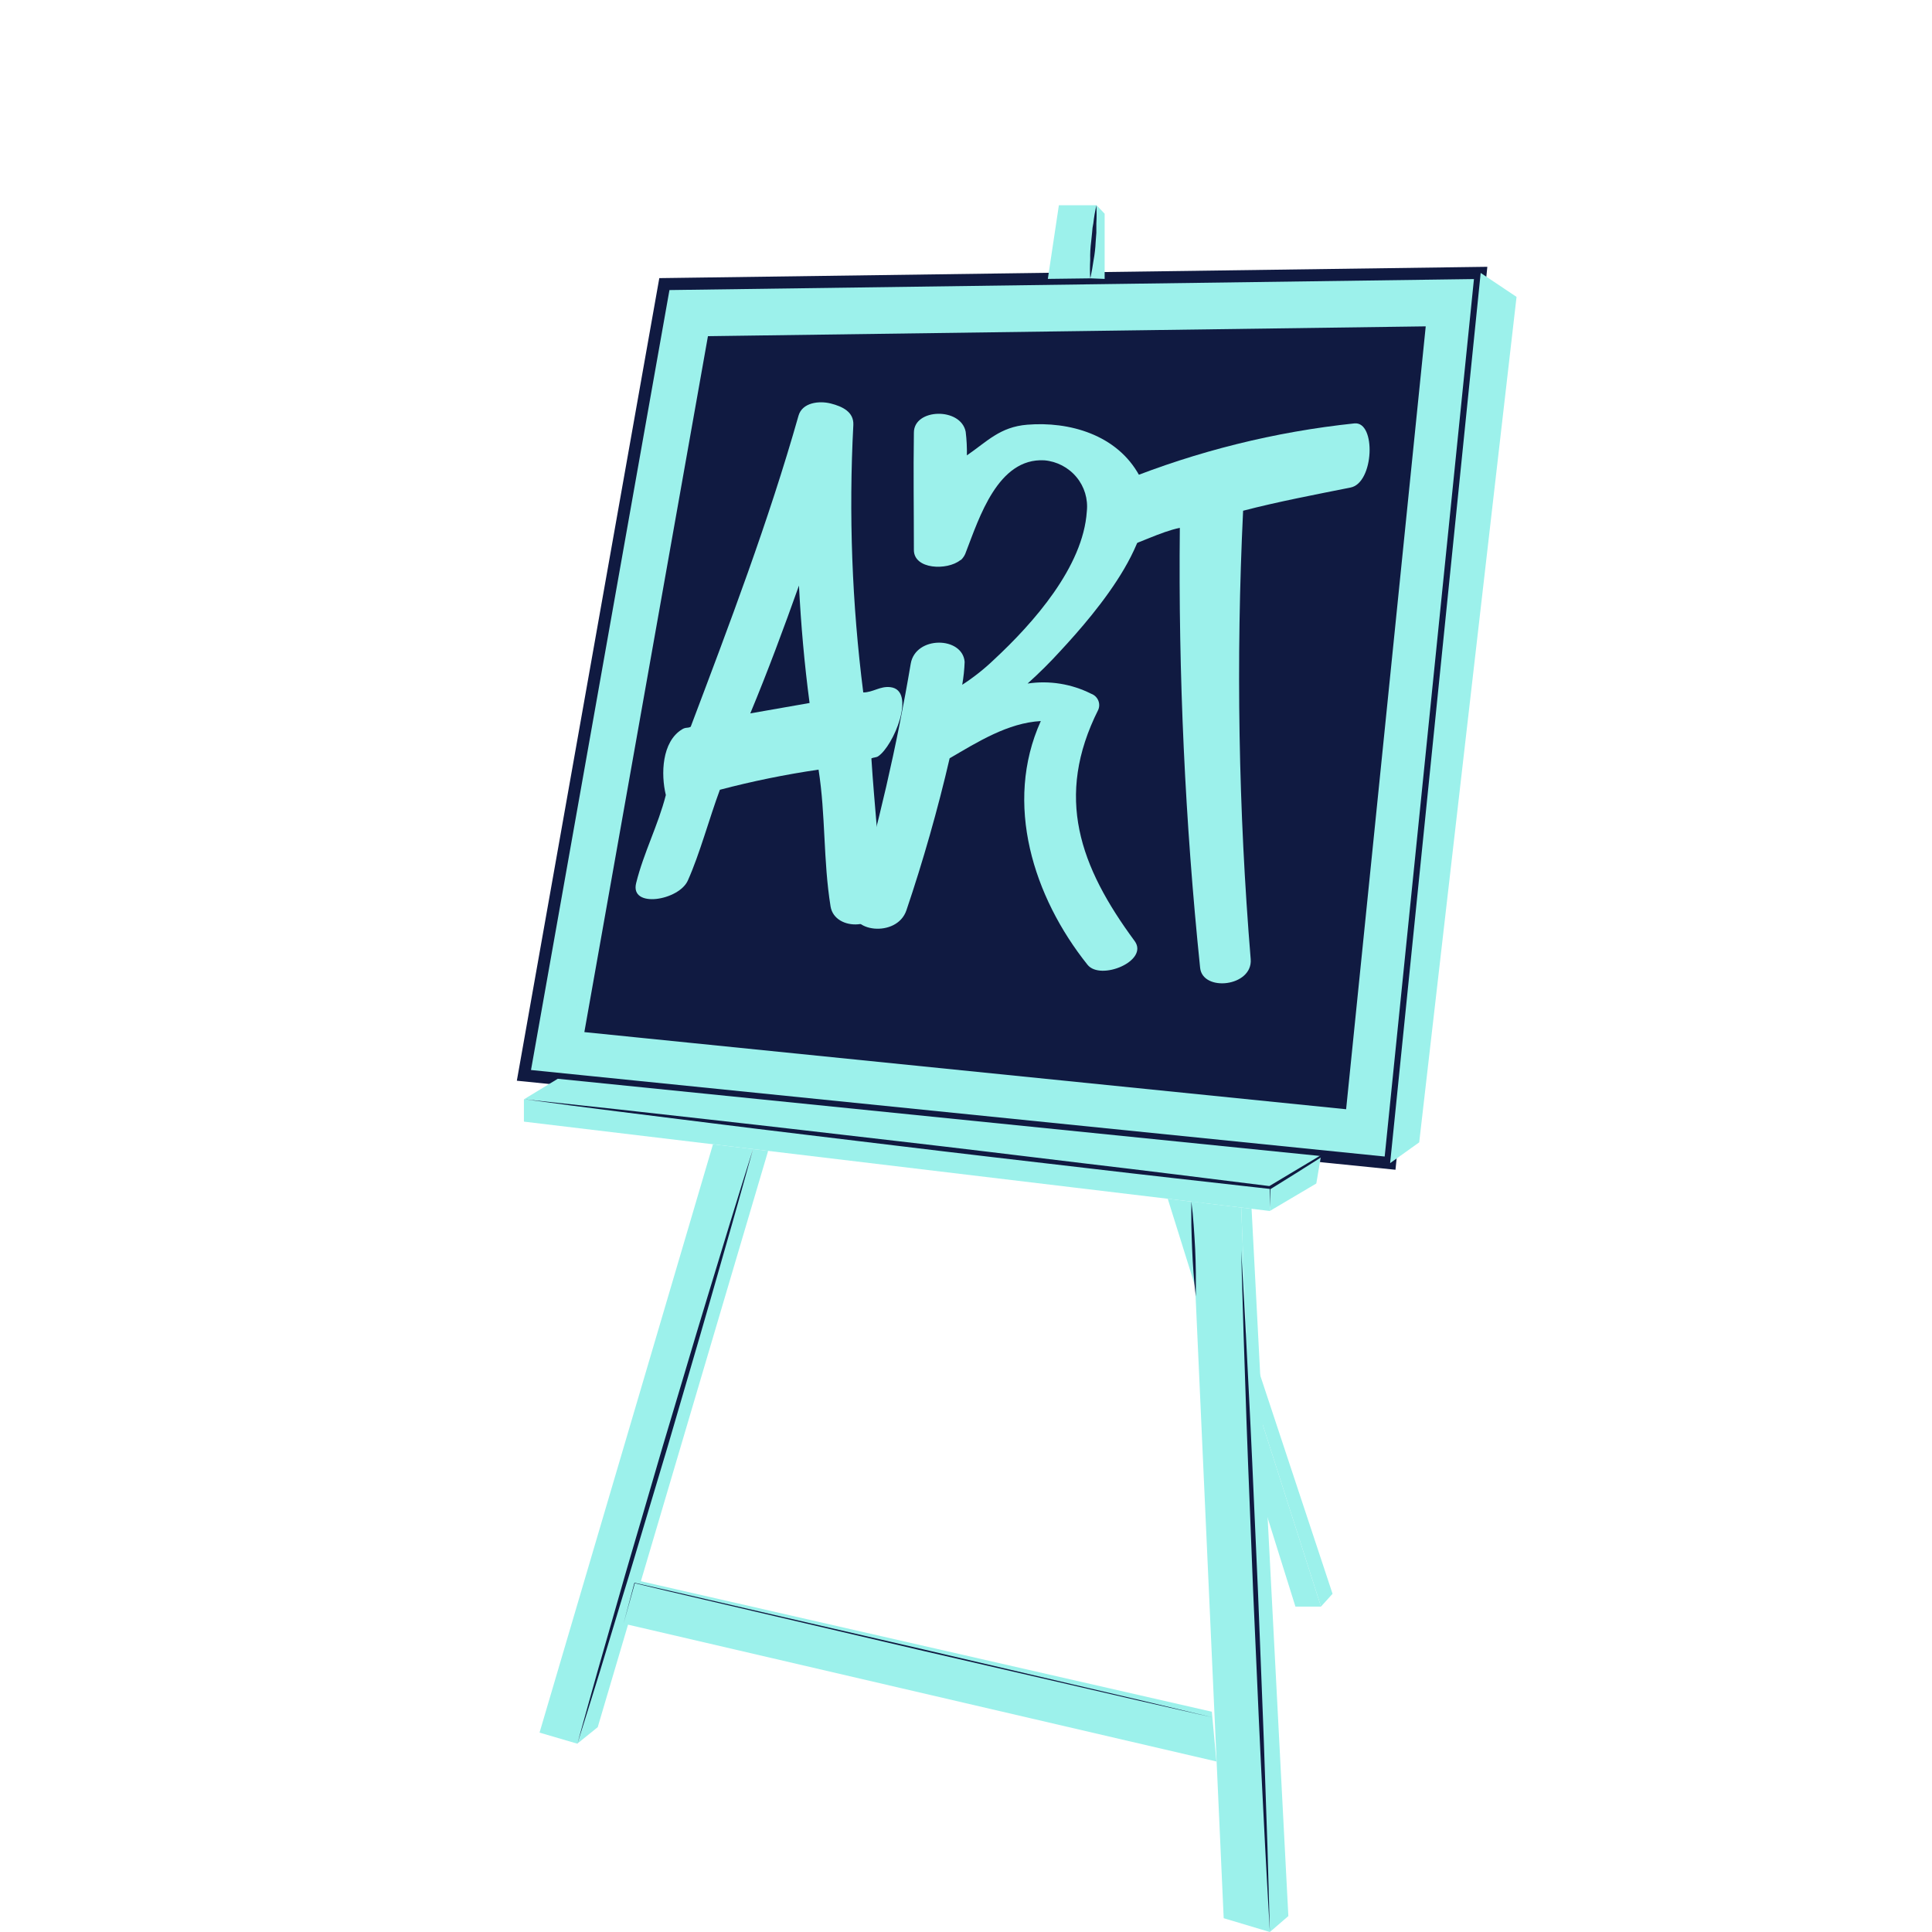
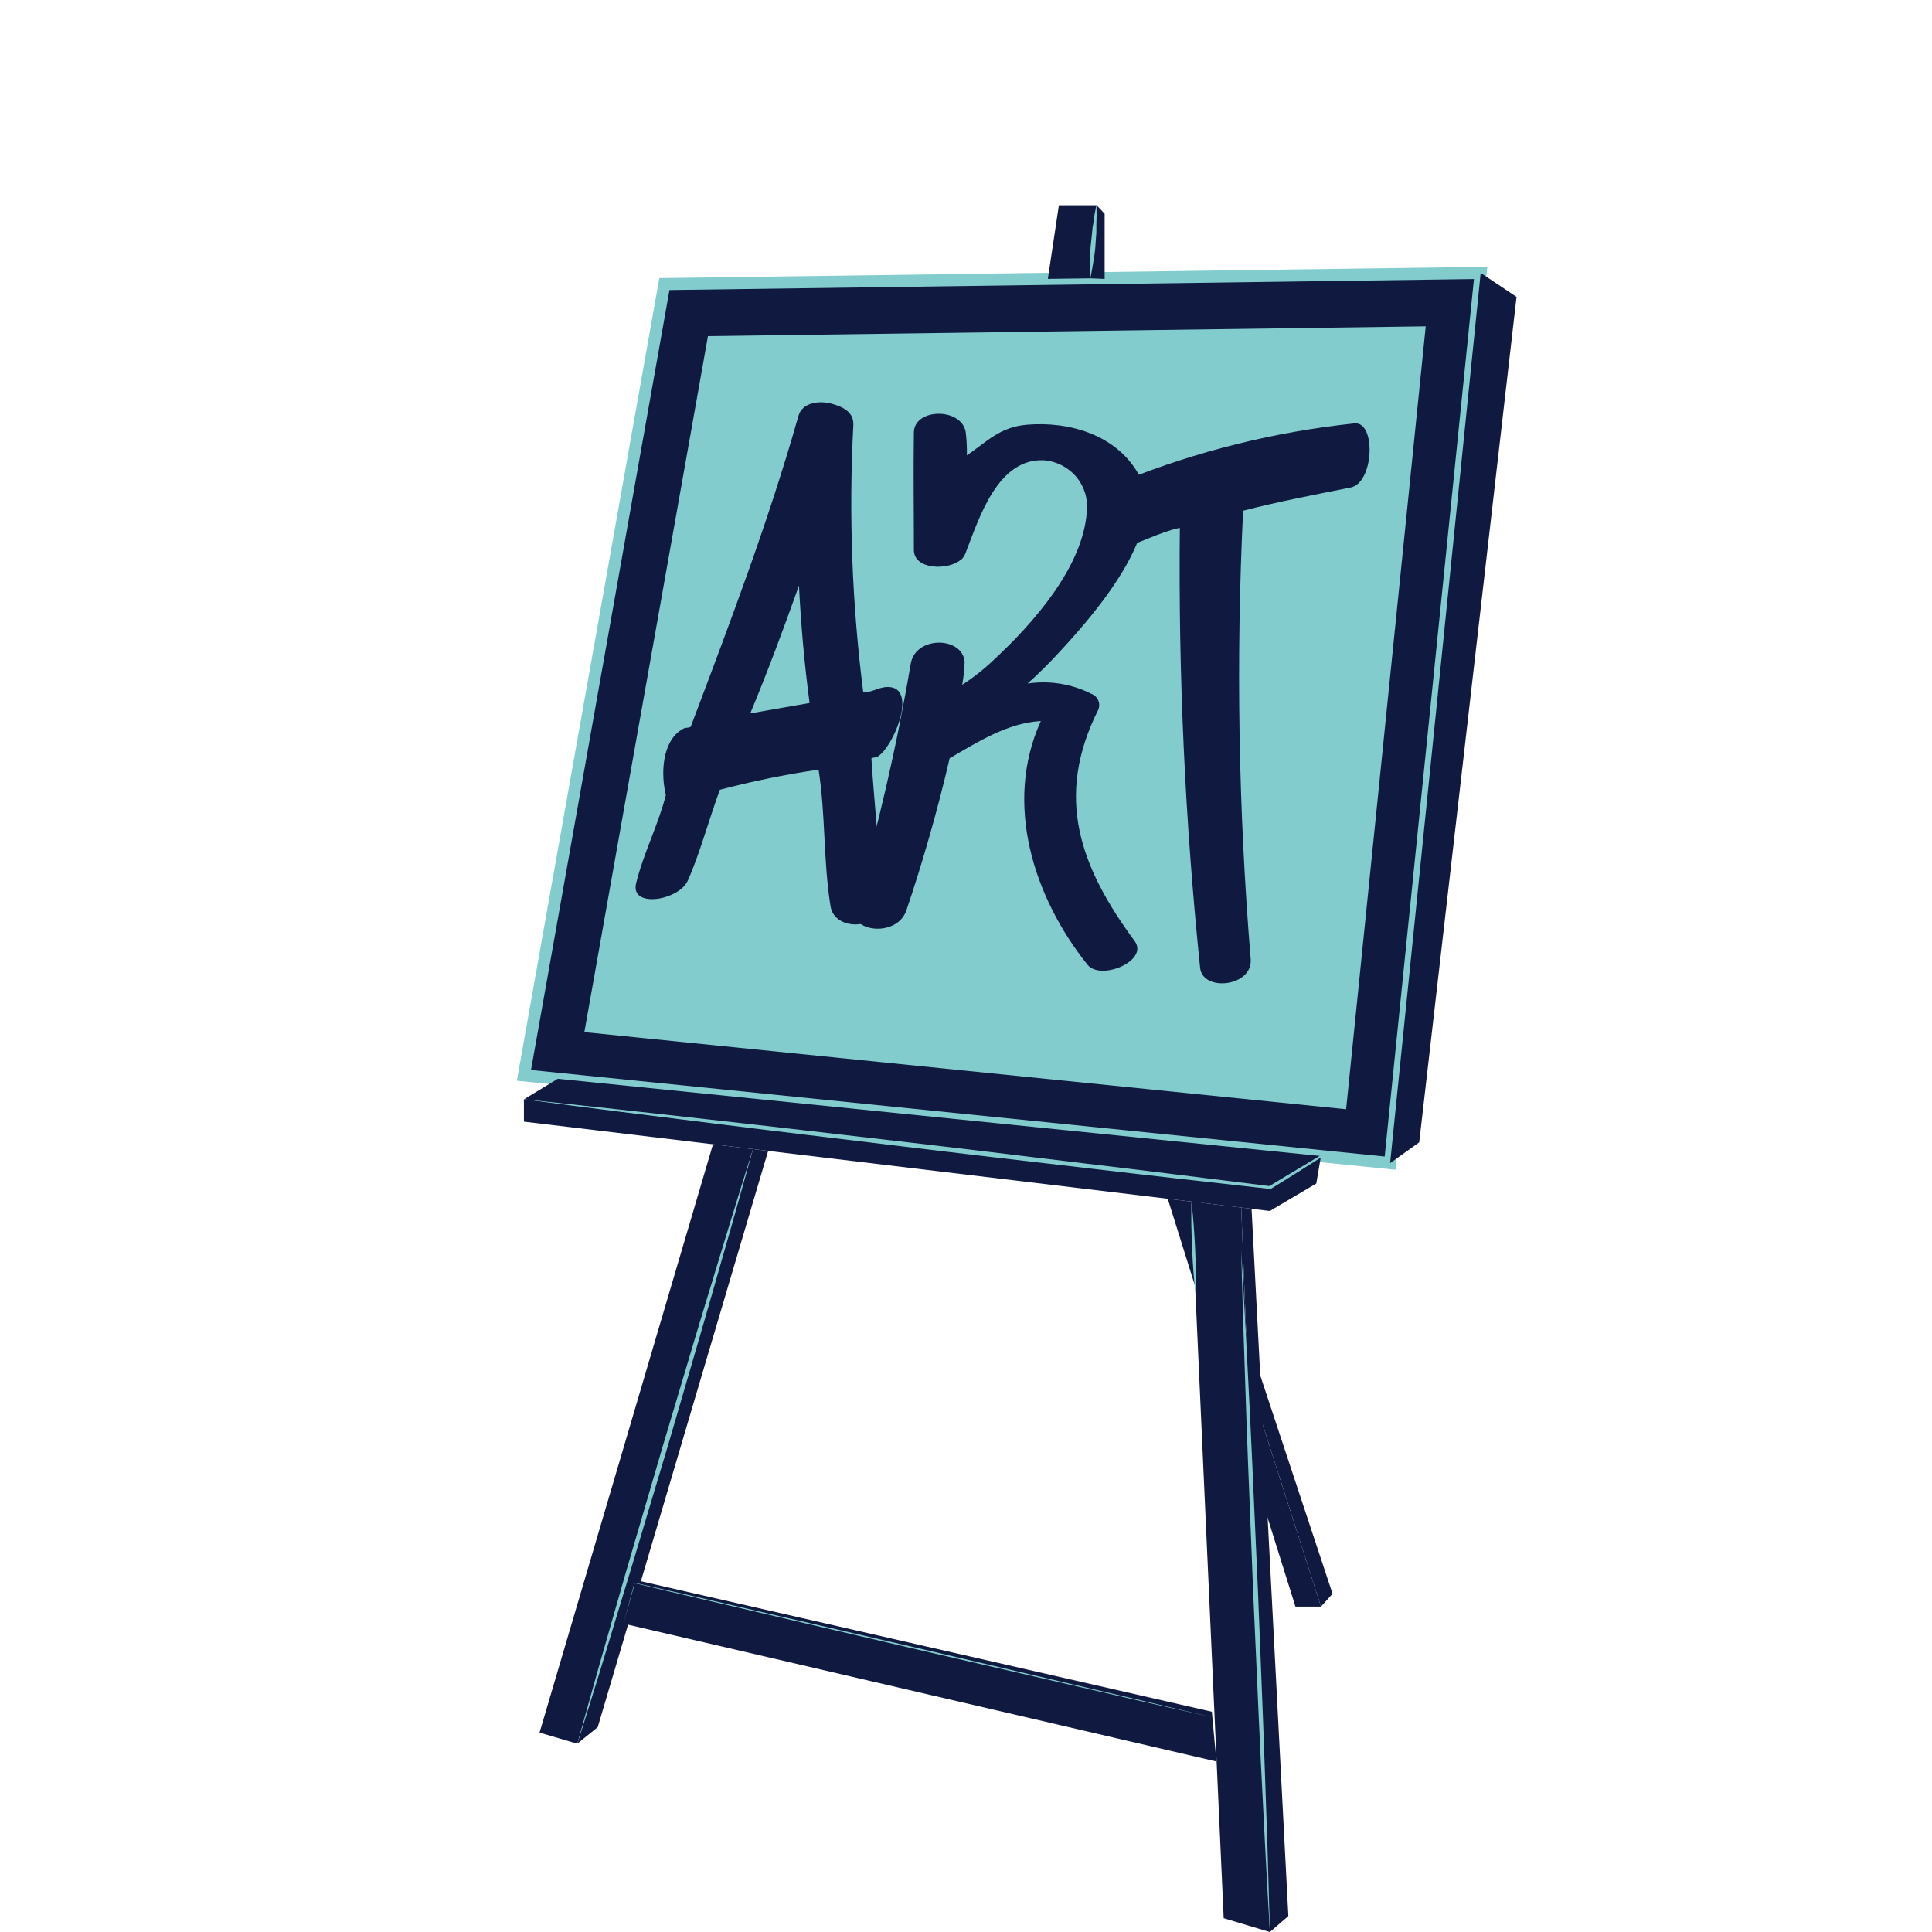
<svg xmlns="http://www.w3.org/2000/svg" width="160" height="160" viewBox="0 0 160 160">
  <defs>
-     <style>.a{fill:none;}.b,.d{fill:#9cf1eb;}.b{stroke:#101a41;}.b,.c{stroke-miterlimit:10;}.c,.e{fill:#101a41;}.c{stroke:#9cf1eb;}.f{fill:#231f20;}</style>
+     <style>.a{fill:none;}.b,.d{fill:#101a41;}.b{stroke:#83cccd;}.b,.c{stroke-miterlimit:10;}.c,.e{fill:#83cccd;}.c{stroke:#101a41;}.f{fill:#231f20;}</style>
  </defs>
  <rect class="a" width="160" height="157.932" />
  <path class="b" d="M72.322,32.954l67.6-.924-7.5,73.723L60.69,98.484Z" transform="translate(-17.301 -9.427)" />
  <path class="c" d="M77.272,38.406l60.418-.826-6.7,65.89L66.87,96.978Z" transform="translate(-19.063 -11.06)" />
  <path class="d" d="M161.03,105.753l2.409-1.722L171.5,34.013,168.53,32.03Z" transform="translate(-45.906 -9.427)" />
  <path class="d" d="M121.38,30.184l.915-6.1h3.117l-.508,6.055Z" transform="translate(-34.603 -7.087)" />
  <path class="d" d="M126.818,24.08l.672.706v5.4l-1.18-.049Z" transform="translate(-36.008 -7.087)" />
  <path class="d" d="M63.493,126.6l-2.8,1.7,61.777,7.311L126.7,133Z" transform="translate(-17.301 -37.26)" />
  <path class="d" d="M147.1,140.215v-1.934l4.232-2.611-.386,2.272Z" transform="translate(-41.935 -39.93)" />
  <path class="d" d="M60.69,129.01v1.849l61.777,7.4v-1.934Z" transform="translate(-17.301 -37.97)" />
  <path class="d" d="M135.27,140.68l10.574,33.774h2.116l-10.738-33.541Z" transform="translate(-38.562 -41.404)" />
  <path class="d" d="M148.738,174.551l.958-1.059L138.979,141.13l-.979-.12Z" transform="translate(-39.34 -41.501)" />
  <path class="d" d="M76.863,134.29,62.5,183.011l3.124.917L80.18,134.685Z" transform="translate(-17.817 -39.524)" />
  <path class="d" d="M82.677,135,68.564,182.724l-1.694,1.369L81.426,134.85Z" transform="translate(-19.063 -39.688)" />
  <path class="d" d="M73.217,185.42l-.987,3.613,49.1,11.418-.379-4.121Z" transform="translate(-20.591 -54.572)" />
  <path class="d" d="M140.681,200.358,138,141.01l4.132.494,2.374,60Z" transform="translate(-39.34 -41.501)" />
  <path class="d" d="M146.154,201.707l1.53-1.32-3.046-58.572-.858-.106Z" transform="translate(-40.988 -41.707)" />
  <path class="e" d="M122.467,137.969v-1.651h0l4.2-2.646.079.12-2.1,1.327-2.109,1.313H122.5l-7.728-.868c-2.574-.282-5.147-.593-7.721-.889-5.155-.6-10.3-1.193-15.45-1.821s-10.295-1.228-15.435-1.877S65.83,129.706,60.69,129q7.735.819,15.457,1.694c5.155.572,10.3,1.178,15.457,1.771s10.295,1.221,15.442,1.842c2.574.311,5.147.607,7.714.932l7.721.96h-.071l2.145-1.284,2.145-1.284.079.12-4.254,2.562h0Z" transform="translate(-17.301 -37.967)" />
  <path class="e" d="M126.789,24.08a13.56,13.56,0,0,1,0,1.524v.762l-.057.755a10.734,10.734,0,0,1-.172,1.51c-.071.5-.157,1.009-.279,1.5a13.553,13.553,0,0,1,0-1.524,9.766,9.766,0,0,1,.079-1.517l.079-.762a4.474,4.474,0,0,1,.1-.748A15.05,15.05,0,0,1,126.789,24.08Z" transform="translate(-35.994 -7.087)" />
  <line class="f" x2="0.357" y2="7.868" transform="translate(98.652 99.509)" />
  <path class="e" d="M138,141c.086.649.15,1.306.193,1.962s.093,1.313.122,1.962.05,1.313.057,1.969,0,1.32,0,1.976c-.086-.656-.143-1.313-.193-1.962s-.086-1.313-.114-1.969-.05-1.313-.064-1.969S138,141.663,138,141Z" transform="translate(-39.338 -41.498)" />
  <line class="f" x1="2.374" y1="56.561" transform="translate(102.792 103.439)" />
  <path class="e" d="M146.154,203.185c-.143-2.35-.265-4.707-.393-7.057l-.357-7.057c-.122-2.35-.214-4.707-.322-7.057l-.315-7.057-.279-7.057c-.093-2.357-.193-4.714-.272-7.057l-.236-7.057c-.064-2.357-.15-4.714-.2-7.057.143,2.357.265,4.714.393,7.057l.357,7.057c.122,2.357.214,4.714.322,7.057l.315,7.057.279,7.057c.086,2.357.193,4.707.265,7.057l.243,7.057C146.018,198.471,146.082,200.828,146.154,203.185Z" transform="translate(-40.988 -43.185)" />
  <line class="f" x1="14.556" y2="49.243" transform="translate(47.807 95.162)" />
  <path class="e" d="M81.426,134.85c-.565,2.061-1.151,4.121-1.73,6.182l-1.766,6.175c-.579,2.054-1.194,4.107-1.787,6.161l-1.8,6.161L72.5,165.681c-.615,2.046-1.215,4.1-1.852,6.147L68.779,178c-.636,2.039-1.258,4.086-1.909,6.125.558-2.061,1.151-4.121,1.723-6.182l1.766-6.168c.579-2.061,1.194-4.114,1.794-6.168l1.8-6.161,1.837-6.147c.615-2.054,1.215-4.107,1.845-6.147l1.873-6.147C80.146,138.936,80.775,136.889,81.426,134.85Z" transform="translate(-19.063 -39.688)" />
-   <path class="d" d="M72.23,189.136l.915-3.366,47.85,11.129" transform="translate(-20.591 -54.675)" />
+   <path class="d" d="M72.23,189.136l.915-3.366,25.429,5.914,22.421,5.214" transform="translate(-20.591 -54.675)" />
  <path class="e" d="M72.23,189.127l.9-3.373.007-.014.014.007,2.988.677,3,.692L85.12,188.5l11.968,2.766,11.954,2.8,5.977,1.4,5.977,1.425L115,195.528l-5.984-1.383-11.968-2.759L85.1,188.591l-5.984-1.4-2.988-.7-2.981-.713.021-.007Z" transform="translate(-20.591 -54.666)" />
  <path class="d" d="M89.771,88.959c-.615-3.818-.4-7.544-.994-11.326A74.483,74.483,0,0,0,80.606,79.3c-.879,2.364-1.666,5.307-2.645,7.494-.715,1.68-4.826,2.364-4.29.233.622-2.519,1.823-4.792,2.459-7.29-.422-1.729-.336-4.418,1.344-5.441.322-.2.443-.071.715-.212,3.217-8.518,6.434-16.972,8.929-25.765.307-1.08,1.687-1.256,2.667-1.009s1.923.706,1.873,1.778a123.936,123.936,0,0,0,.822,22.152c.8,0,1.387-.536,2.238-.438,2.195.247.272,4.9-1.022,5.737-.143.092-.4.085-.543.162.243,3.9.715,7.833.815,11.728C94.06,90.963,90.114,91.09,89.771,88.959ZM88.034,72.114c-.429-3.232-.715-6.471-.879-9.724-1.258,3.528-2.581,7.1-4.032,10.585Z" transform="translate(-20.988 -13.895)" />
  <path class="d" d="M122.163,92.22c1.215,1.644-2.817,3.324-3.9,1.969-4.475-5.6-6.956-13.352-3.868-20.183-2.738.155-5.226,1.729-7.55,3.084-.965,4.178-2.223,8.588-3.575,12.575-.779,2.35-4.912,1.807-4.29-.254a174.761,174.761,0,0,0,4.64-20.14c.386-2.343,4.29-2.286,4.468-.169a13.89,13.89,0,0,1-.2,1.9,17.757,17.757,0,0,0,2.624-2.075c3.282-3.049,7.392-7.7,7.693-12.279a3.8,3.8,0,0,0-.855-2.844,3.9,3.9,0,0,0-2.656-1.39c-3.853-.219-5.4,4.763-6.492,7.579a1.563,1.563,0,0,1-.4.656l-.086.042c-1.072.854-3.839.776-3.832-.861,0-3.352-.05-6.351,0-9.71,0-2.018,3.889-2.117,4.29-.071a13.932,13.932,0,0,1,.1,1.955c1.687-1.157,2.738-2.357,5-2.54,3.439-.282,7.435.8,9.294,4.234,2.381,4.4-3.575,11.291-6.542,14.495A37.827,37.827,0,0,1,113.3,70.9a8.808,8.808,0,0,1,5.269.847,1.01,1.01,0,0,1,.577.537.99.99,0,0,1,.01.783C115.528,80.287,117.616,86.053,122.163,92.22Z" transform="translate(-28.2 -14.292)" />
  <path class="d" d="M148.335,55c-2.745.55-6.027,1.171-8.887,1.919a285.043,285.043,0,0,0,.629,37.147c.164,2.272-3.982,2.724-4.189.706a322.214,322.214,0,0,1-1.68-36.435c-1.609.325-3.475,1.334-4.962,1.75-1.909.529-1.373-4.94.279-5.645a71.264,71.264,0,0,1,19.139-4.756C150.48,49.5,150.3,54.635,148.335,55Z" transform="translate(-36.499 -14.622)" />
</svg>
